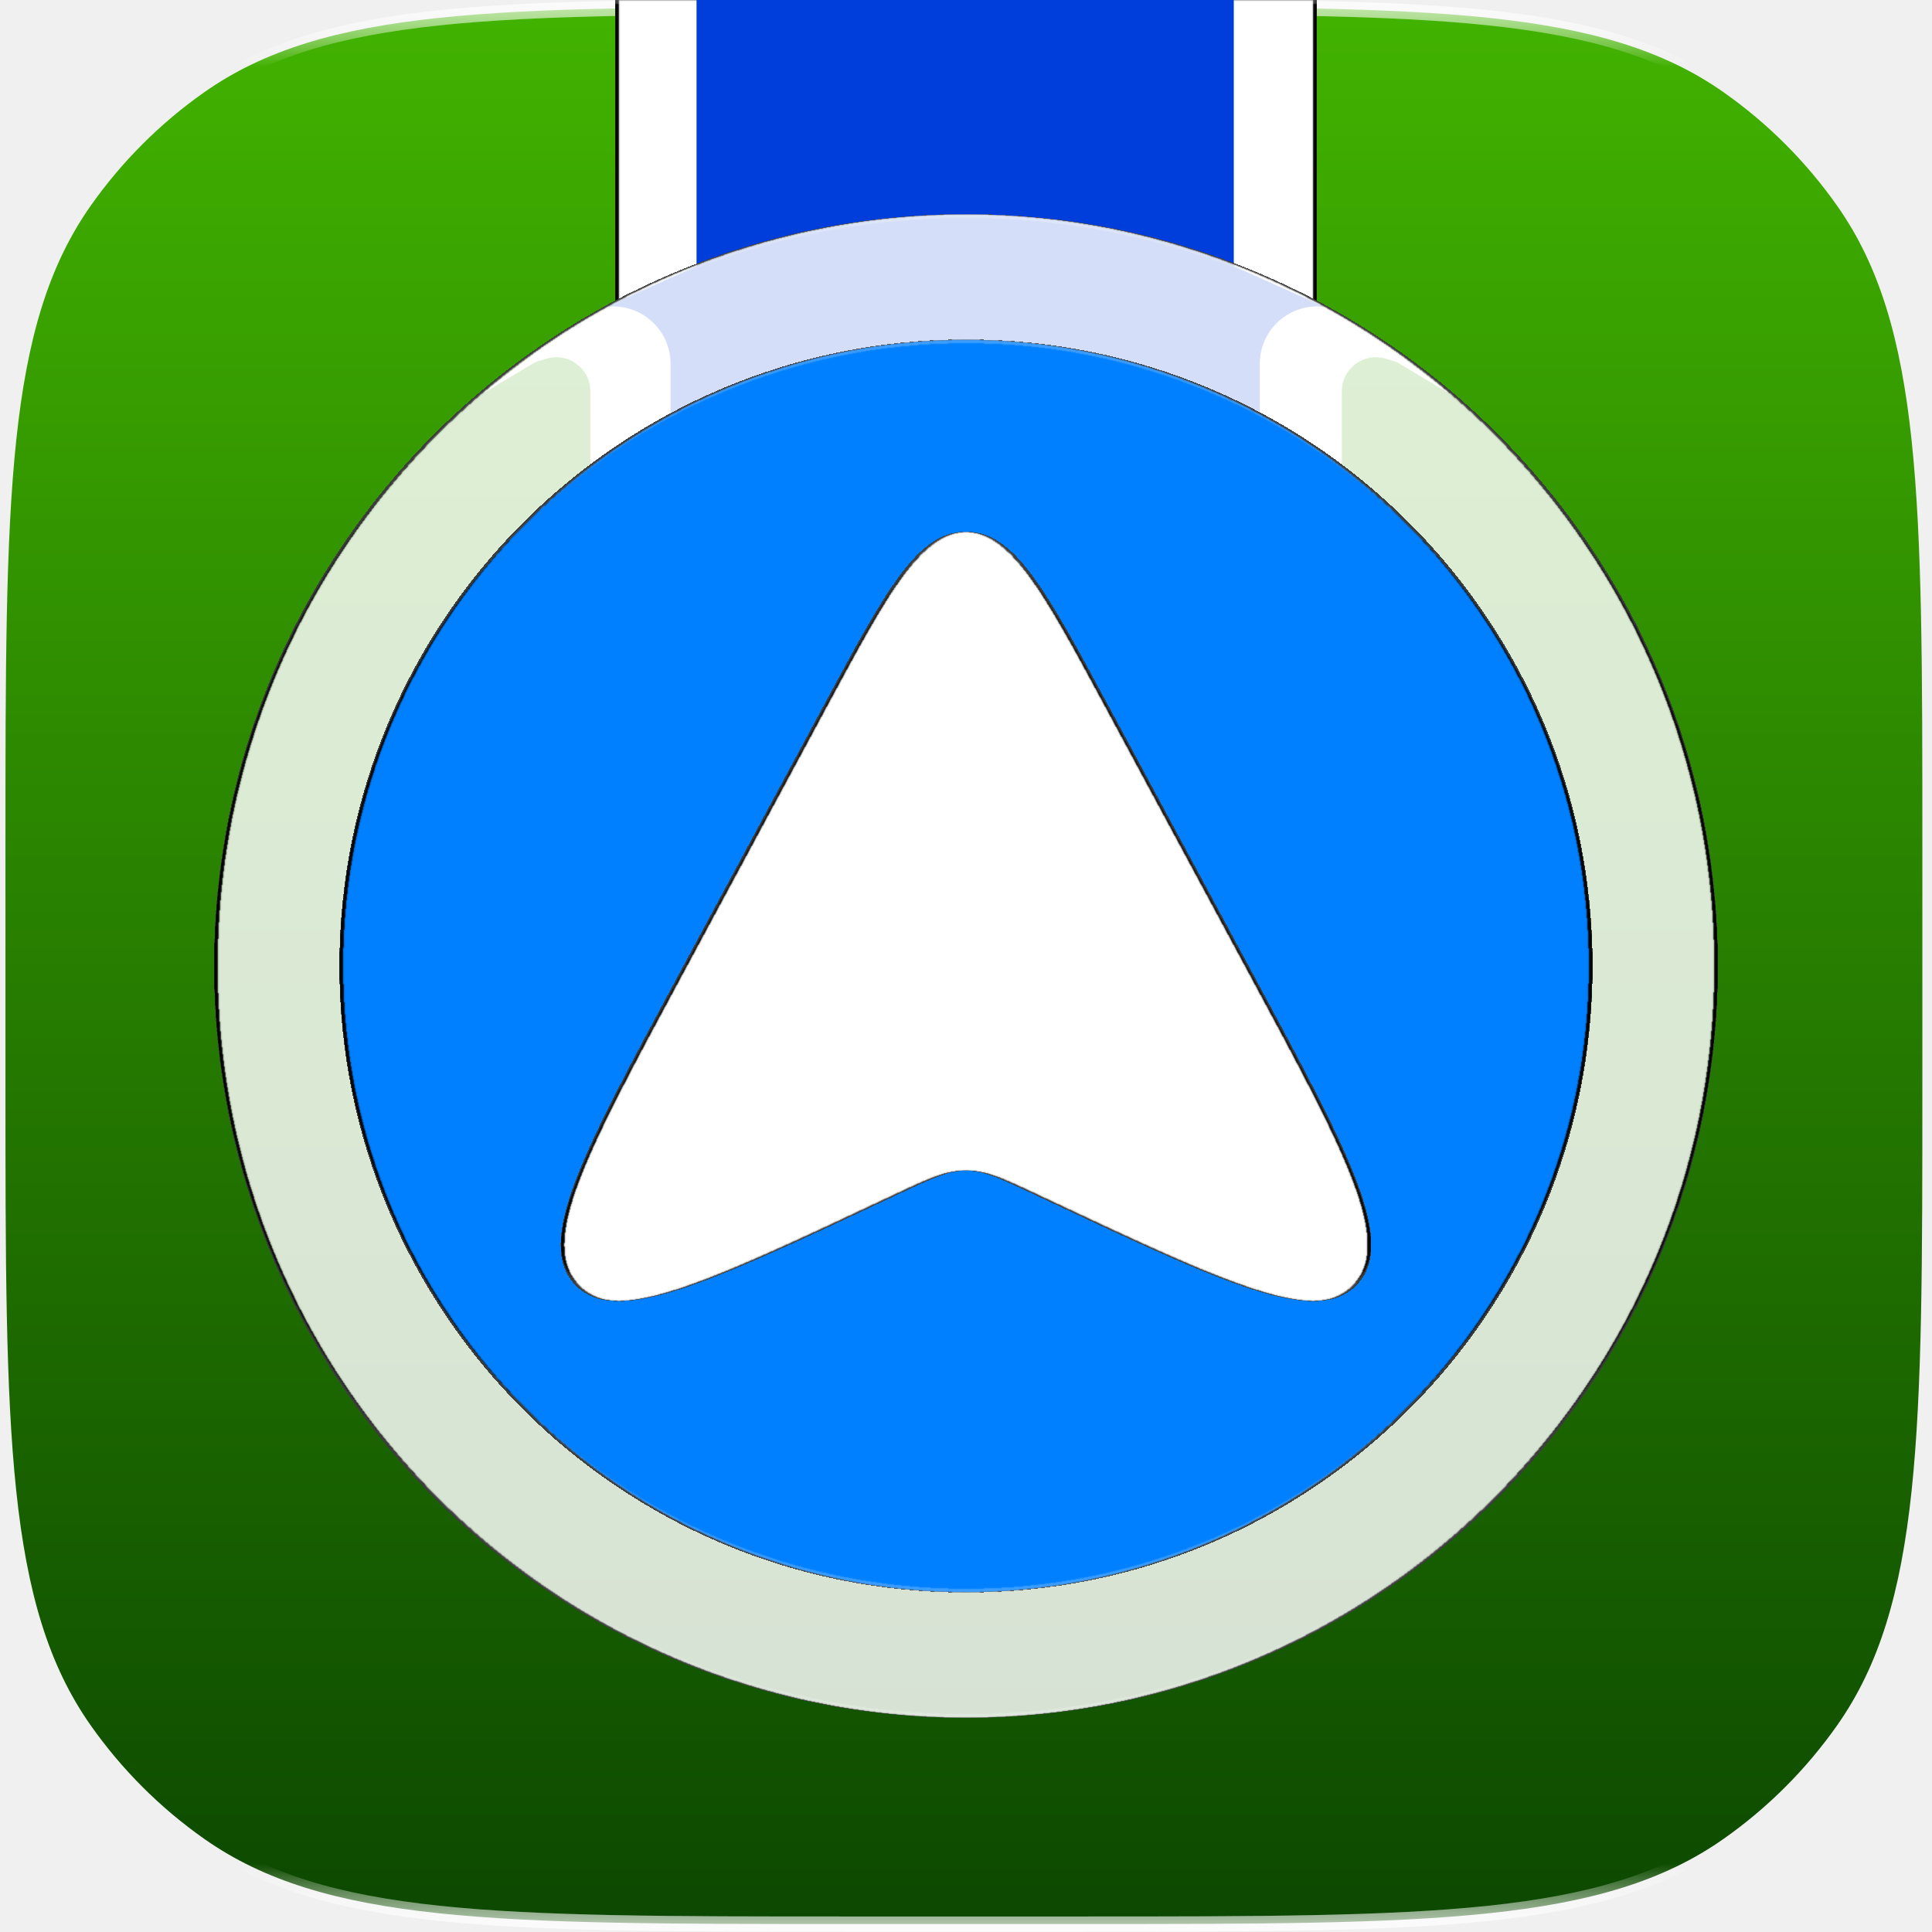
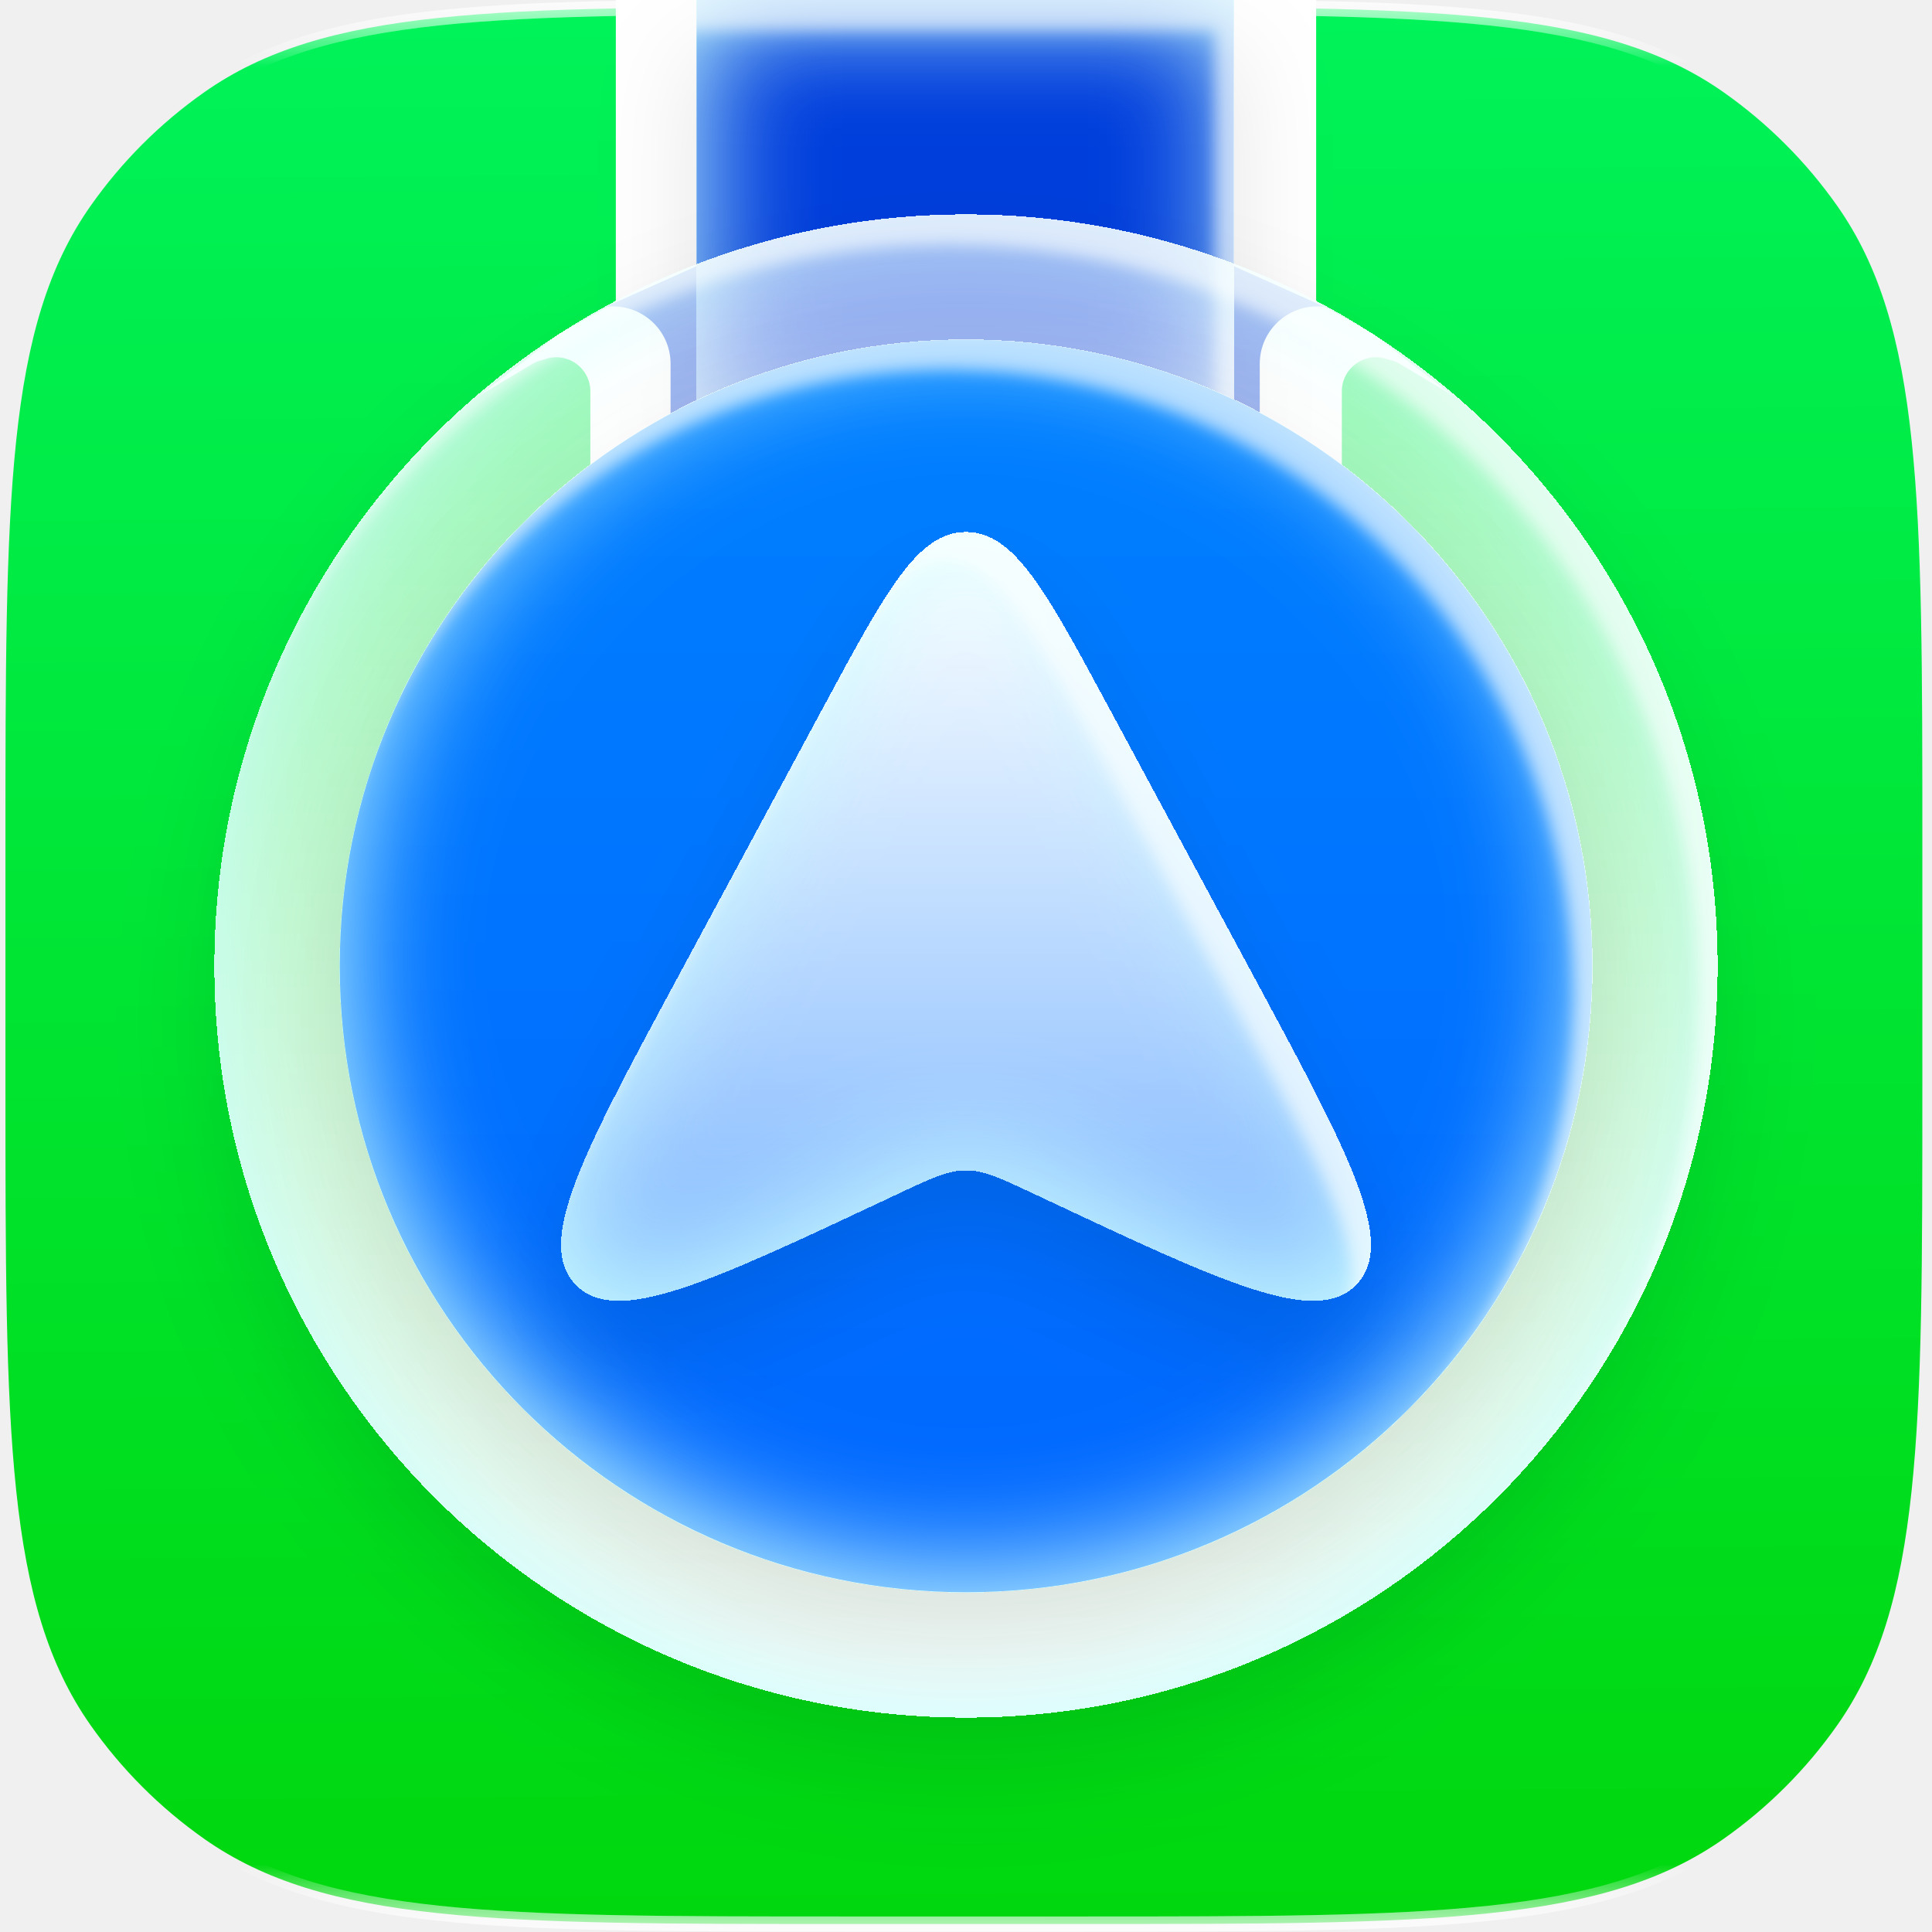
<svg xmlns="http://www.w3.org/2000/svg" width="512" height="512" viewBox="0 0 512 512" fill="none">
  <g clip-path="url(#clip0_597_483)">
-     <circle cx="256" cy="256" r="199.191" fill="url(#paint0_linear_597_483)" fill-opacity="0.56" />
-     <path d="M223.728 1.884H287.167C333.253 1.884 367.662 1.887 394.629 4.737C421.56 7.584 440.839 13.253 456.748 24.434C468.463 32.667 478.664 42.868 486.897 54.583C498.078 70.492 503.748 89.771 506.595 116.702C509.445 143.669 509.447 178.078 509.447 224.164V287.604C509.447 333.69 509.445 368.098 506.595 395.065C503.748 421.997 498.078 441.276 486.897 457.185C478.664 468.9 468.463 479.1 456.748 487.334C440.839 498.515 421.56 504.185 394.629 507.031C367.662 509.882 333.253 509.884 287.167 509.884H223.728C177.641 509.884 143.233 509.882 116.266 507.031C89.334 504.185 70.055 498.515 54.147 487.334C42.431 479.1 32.231 468.9 23.997 457.185C12.816 441.276 7.147 421.997 4.301 395.065C1.45 368.098 1.447 333.69 1.447 287.604V224.164C1.447 178.078 1.45 143.669 4.301 116.702C7.147 89.771 12.816 70.492 23.997 54.583C32.231 42.868 42.431 32.667 54.147 24.434C70.055 13.253 89.334 7.584 116.266 4.737C143.233 1.887 177.641 1.884 223.728 1.884Z" fill="url(#paint1_linear_597_483)" />
-     <path d="M223.728 1.884H287.167C333.253 1.884 367.662 1.887 394.629 4.737C421.56 7.584 440.839 13.253 456.748 24.434C468.463 32.667 478.664 42.868 486.897 54.583C498.078 70.492 503.748 89.771 506.595 116.702C509.445 143.669 509.447 178.078 509.447 224.164V287.604C509.447 333.69 509.445 368.098 506.595 395.065C503.748 421.997 498.078 441.276 486.897 457.185C478.664 468.9 468.463 479.1 456.748 487.334C440.839 498.515 421.56 504.185 394.629 507.031C367.662 509.882 333.253 509.884 287.167 509.884H223.728C177.641 509.884 143.233 509.882 116.266 507.031C89.334 504.185 70.055 498.515 54.147 487.334C42.431 479.1 32.231 468.9 23.997 457.185C12.816 441.276 7.147 421.997 4.301 395.065C1.45 368.098 1.447 333.69 1.447 287.604V224.164C1.447 178.078 1.45 143.669 4.301 116.702C7.147 89.771 12.816 70.492 23.997 54.583C32.231 42.868 42.431 32.667 54.147 24.434C70.055 13.253 89.334 7.584 116.266 4.737C143.233 1.887 177.641 1.884 223.728 1.884Z" stroke="url(#paint2_linear_597_483)" stroke-width="4" />
-     <path d="M223.728 1.884H287.167C333.253 1.884 367.662 1.887 394.629 4.737C421.56 7.584 440.839 13.253 456.748 24.434C468.463 32.667 478.664 42.868 486.897 54.583C498.078 70.492 503.748 89.771 506.595 116.702C509.445 143.669 509.447 178.078 509.447 224.164V287.604C509.447 333.69 509.445 368.098 506.595 395.065C503.748 421.997 498.078 441.276 486.897 457.185C478.664 468.9 468.463 479.1 456.748 487.334C440.839 498.515 421.56 504.185 394.629 507.031C367.662 509.882 333.253 509.884 287.167 509.884H223.728C177.641 509.884 143.233 509.882 116.266 507.031C89.334 504.185 70.055 498.515 54.147 487.334C42.431 479.1 32.231 468.9 23.997 457.185C12.816 441.276 7.147 421.997 4.301 395.065C1.45 368.098 1.447 333.69 1.447 287.604V224.164C1.447 178.078 1.45 143.669 4.301 116.702C7.147 89.771 12.816 70.492 23.997 54.583C32.231 42.868 42.431 32.667 54.147 24.434C70.055 13.253 89.334 7.584 116.266 4.737C143.233 1.887 177.641 1.884 223.728 1.884Z" stroke="url(#paint3_linear_597_483)" stroke-width="4" />
-     <path d="M223.728 1.884H287.167C333.253 1.884 367.662 1.887 394.629 4.737C421.56 7.584 440.839 13.253 456.748 24.434C468.463 32.667 478.664 42.868 486.897 54.583C498.078 70.492 503.748 89.771 506.595 116.702C509.445 143.669 509.447 178.078 509.447 224.164V287.604C509.447 333.69 509.445 368.098 506.595 395.065C503.748 421.997 498.078 441.276 486.897 457.185C478.664 468.9 468.463 479.1 456.748 487.334C440.839 498.515 421.56 504.185 394.629 507.031C367.662 509.882 333.253 509.884 287.167 509.884H223.728C177.641 509.884 143.233 509.882 116.266 507.031C89.334 504.185 70.055 498.515 54.147 487.334C42.431 479.1 32.231 468.9 23.997 457.185C12.816 441.276 7.147 421.997 4.301 395.065C1.45 368.098 1.447 333.69 1.447 287.604V224.164C1.447 178.078 1.45 143.669 4.301 116.702C7.147 89.771 12.816 70.492 23.997 54.583C32.231 42.868 42.431 32.667 54.147 24.434C70.055 13.253 89.334 7.584 116.266 4.737C143.233 1.887 177.641 1.884 223.728 1.884Z" stroke="url(#paint4_linear_597_483)" stroke-width="4" />
-     <path d="M223.728 1.884H287.167C333.253 1.884 367.662 1.887 394.629 4.737C421.56 7.584 440.839 13.253 456.748 24.434C468.463 32.667 478.664 42.868 486.897 54.583C498.078 70.492 503.748 89.771 506.595 116.702C509.445 143.669 509.447 178.078 509.447 224.164V287.604C509.447 333.69 509.445 368.098 506.595 395.065C503.748 421.997 498.078 441.276 486.897 457.185C478.664 468.9 468.463 479.1 456.748 487.334C440.839 498.515 421.56 504.185 394.629 507.031C367.662 509.882 333.253 509.884 287.167 509.884H223.728C177.641 509.884 143.233 509.882 116.266 507.031C89.334 504.185 70.055 498.515 54.147 487.334C42.431 479.1 32.231 468.9 23.997 457.185C12.816 441.276 7.147 421.997 4.301 395.065C1.45 368.098 1.447 333.69 1.447 287.604V224.164C1.447 178.078 1.45 143.669 4.301 116.702C7.147 89.771 12.816 70.492 23.997 54.583C32.231 42.868 42.431 32.667 54.147 24.434C70.055 13.253 89.334 7.584 116.266 4.737C143.233 1.887 177.641 1.884 223.728 1.884Z" stroke="url(#paint5_linear_597_483)" stroke-width="4" />
-     <g filter="url(#filter0_iiii_597_483)">
-       <rect x="163.205" y="-61.465" width="185.59" height="426.76" fill="white" />
+     <path d="M223.726 1.884H287.165C333.251 1.884 367.66 1.887 394.627 4.737C421.558 7.584 440.837 13.253 456.746 24.434C468.461 32.667 478.662 42.868 486.896 54.583C498.076 70.492 503.746 89.771 506.593 116.702C509.443 143.669 509.445 178.078 509.445 224.164V287.604C509.445 333.69 509.443 368.098 506.593 395.065C503.746 421.997 498.076 441.276 486.896 457.185C478.662 468.9 468.461 479.1 456.746 487.334C440.837 498.515 421.558 504.185 394.627 507.031C367.66 509.882 333.251 509.884 287.165 509.884H223.726C177.639 509.884 143.231 509.882 116.264 507.031C89.332 504.185 70.053 498.515 54.145 487.334C42.429 479.1 32.229 468.9 23.995 457.185C12.814 441.276 7.146 421.997 4.299 395.065C1.448 368.098 1.445 333.69 1.445 287.604V224.164C1.445 178.078 1.448 143.669 4.299 116.702C7.146 89.771 12.814 70.492 23.995 54.583C32.229 42.868 42.429 32.667 54.145 24.434C70.053 13.253 89.332 7.584 116.264 4.737C143.231 1.887 177.639 1.884 223.726 1.884Z" fill="url(#paint0_linear_597_483)" />
+     <path d="M223.726 1.884H287.165C333.251 1.884 367.66 1.887 394.627 4.737C421.558 7.584 440.837 13.253 456.746 24.434C468.461 32.667 478.662 42.868 486.896 54.583C498.076 70.492 503.746 89.771 506.593 116.702C509.443 143.669 509.445 178.078 509.445 224.164V287.604C509.445 333.69 509.443 368.098 506.593 395.065C503.746 421.997 498.076 441.276 486.896 457.185C478.662 468.9 468.461 479.1 456.746 487.334C440.837 498.515 421.558 504.185 394.627 507.031C367.66 509.882 333.251 509.884 287.165 509.884H223.726C177.639 509.884 143.231 509.882 116.264 507.031C89.332 504.185 70.053 498.515 54.145 487.334C42.429 479.1 32.229 468.9 23.995 457.185C12.814 441.276 7.146 421.997 4.299 395.065C1.448 368.098 1.445 333.69 1.445 287.604V224.164C1.445 178.078 1.448 143.669 4.299 116.702C7.146 89.771 12.814 70.492 23.995 54.583C32.229 42.868 42.429 32.667 54.145 24.434C70.053 13.253 89.332 7.584 116.264 4.737C143.231 1.887 177.639 1.884 223.726 1.884Z" stroke="url(#paint1_linear_597_483)" stroke-width="4" />
+     <path d="M223.726 1.884H287.165C333.251 1.884 367.66 1.887 394.627 4.737C421.558 7.584 440.837 13.253 456.746 24.434C468.461 32.667 478.662 42.868 486.896 54.583C498.076 70.492 503.746 89.771 506.593 116.702C509.443 143.669 509.445 178.078 509.445 224.164V287.604C509.445 333.69 509.443 368.098 506.593 395.065C503.746 421.997 498.076 441.276 486.896 457.185C478.662 468.9 468.461 479.1 456.746 487.334C440.837 498.515 421.558 504.185 394.627 507.031C367.66 509.882 333.251 509.884 287.165 509.884H223.726C177.639 509.884 143.231 509.882 116.264 507.031C89.332 504.185 70.053 498.515 54.145 487.334C42.429 479.1 32.229 468.9 23.995 457.185C12.814 441.276 7.146 421.997 4.299 395.065C1.448 368.098 1.445 333.69 1.445 287.604V224.164C1.445 178.078 1.448 143.669 4.299 116.702C7.146 89.771 12.814 70.492 23.995 54.583C32.229 42.868 42.429 32.667 54.145 24.434C70.053 13.253 89.332 7.584 116.264 4.737C143.231 1.887 177.639 1.884 223.726 1.884Z" stroke="url(#paint2_linear_597_483)" stroke-width="4" />
+     <path d="M223.726 1.884H287.165C333.251 1.884 367.66 1.887 394.627 4.737C421.558 7.584 440.837 13.253 456.746 24.434C468.461 32.667 478.662 42.868 486.896 54.583C498.076 70.492 503.746 89.771 506.593 116.702C509.443 143.669 509.445 178.078 509.445 224.164V287.604C509.445 333.69 509.443 368.098 506.593 395.065C503.746 421.997 498.076 441.276 486.896 457.185C478.662 468.9 468.461 479.1 456.746 487.334C440.837 498.515 421.558 504.185 394.627 507.031C367.66 509.882 333.251 509.884 287.165 509.884H223.726C177.639 509.884 143.231 509.882 116.264 507.031C89.332 504.185 70.053 498.515 54.145 487.334C42.429 479.1 32.229 468.9 23.995 457.185C12.814 441.276 7.146 421.997 4.299 395.065C1.448 368.098 1.445 333.69 1.445 287.604V224.164C1.445 178.078 1.448 143.669 4.299 116.702C7.146 89.771 12.814 70.492 23.995 54.583C32.229 42.868 42.429 32.667 54.145 24.434C70.053 13.253 89.332 7.584 116.264 4.737C143.231 1.887 177.639 1.884 223.726 1.884Z" stroke="url(#paint3_linear_597_483)" stroke-width="4" />
+     <path d="M223.726 1.884H287.165C333.251 1.884 367.66 1.887 394.627 4.737C421.558 7.584 440.837 13.253 456.746 24.434C468.461 32.667 478.662 42.868 486.896 54.583C498.076 70.492 503.746 89.771 506.593 116.702C509.443 143.669 509.445 178.078 509.445 224.164V287.604C509.445 333.69 509.443 368.098 506.593 395.065C503.746 421.997 498.076 441.276 486.896 457.185C478.662 468.9 468.461 479.1 456.746 487.334C440.837 498.515 421.558 504.185 394.627 507.031C367.66 509.882 333.251 509.884 287.165 509.884H223.726C177.639 509.884 143.231 509.882 116.264 507.031C89.332 504.185 70.053 498.515 54.145 487.334C42.429 479.1 32.229 468.9 23.995 457.185C12.814 441.276 7.146 421.997 4.299 395.065C1.448 368.098 1.445 333.69 1.445 287.604V224.164C1.445 178.078 1.448 143.669 4.299 116.702C7.146 89.771 12.814 70.492 23.995 54.583C32.229 42.868 42.429 32.667 54.145 24.434C70.053 13.253 89.332 7.584 116.264 4.737C143.231 1.887 177.639 1.884 223.726 1.884Z" stroke="url(#paint4_linear_597_483)" stroke-width="4" />
+     <rect x="163.203" y="-61.465" width="185.59" height="426.76" fill="white" />
+     <path d="M325.406 72.074L342.484 76.516L363.976 88.582L385.046 104.857L370.825 96.347C370.384 96.083 369.912 95.874 369.421 95.726L367.226 95.063C361.435 93.316 355.6 97.65 355.6 103.698V125.961H325.406V72.074Z" fill="white" />
+     <path d="M186.641 72.074L169.563 76.516L148.071 88.582L127.001 104.857L141.222 96.347C141.663 96.083 142.134 95.874 142.626 95.726L144.821 95.063C150.612 93.316 156.447 97.65 156.447 103.698V125.961H186.641V72.074Z" fill="white" />
+     <path d="M299.648 62.277L320.715 67.718L351.138 81.359C342.001 80.087 333.848 87.183 333.848 96.409V99.454V125.961H299.648V62.277Z" fill="#003EDC" />
+     <path d="M211.91 62.277L190.844 67.718L160.42 81.359C169.557 80.087 177.711 87.183 177.711 96.409V99.454V125.961H211.91V62.277Z" fill="#003EDC" />
+     <g filter="url(#filter0_dii_597_483)">
+       <rect x="184.59" y="-61.465" width="142.379" height="187.426" fill="#003EDC" />
    </g>
-     <path d="M325.404 72.074L342.482 76.516L363.974 88.582L385.044 104.857L370.823 96.347C370.382 96.083 369.91 95.874 369.419 95.726L367.224 95.063C361.433 93.316 355.598 97.65 355.598 103.698V125.961H325.404V72.074Z" fill="white" />
-     <path d="M186.641 72.074L169.563 76.516L148.071 88.582L127.001 104.857L141.222 96.347C141.663 96.083 142.134 95.874 142.626 95.726L144.821 95.063C150.612 93.316 156.447 97.65 156.447 103.698V125.961H186.641V72.074Z" fill="white" />
-     <path d="M299.65 62.277L320.716 67.718L351.14 81.359C342.003 80.087 333.85 87.183 333.85 96.409V99.454V125.961H299.65V62.277Z" fill="#003EDC" />
-     <path d="M211.908 62.277L190.842 67.718L160.418 81.359C169.555 80.087 177.709 87.183 177.709 96.409V99.454V125.961H211.908V62.277Z" fill="#003EDC" />
-     <rect x="184.588" y="-61.465" width="142.379" height="187.426" fill="#003EDC" />
-     <g filter="url(#filter1_iiii_597_483)">
-       <circle cx="256" cy="256" r="199.191" fill="white" fill-opacity="0.83" />
+     <g filter="url(#filter1_dii_597_483)">
+       <circle cx="256" cy="256" r="199.191" fill="url(#paint5_linear_597_483)" shape-rendering="crispEdges" />
    </g>
-     <g filter="url(#filter2_iiii_597_483)">
-       <circle cx="256" cy="255.999" r="165.961" fill="#0080FF" />
+     <g filter="url(#filter2_dii_597_483)">
+       <circle cx="256" cy="256" r="165.961" fill="url(#paint6_linear_597_483)" />
    </g>
-     <g filter="url(#filter3_iiii_597_483)">
-       <path d="M218.312 187.19C234.917 156.384 243.22 140.982 256 140.982C268.779 140.982 277.082 156.384 293.687 187.19L332.03 258.324C357.47 305.519 370.19 329.116 359.546 340.361C348.902 351.605 324.642 340.197 276.124 317.382L274.218 316.486C265.261 312.273 260.782 310.167 256 310.167C251.217 310.167 246.739 312.273 237.781 316.486L235.875 317.382C187.357 340.197 163.098 351.605 152.453 340.361C141.809 329.116 154.529 305.519 179.969 258.324L218.312 187.19Z" fill="white" />
+     <g filter="url(#filter3_dii_597_483)">
+       <path d="M218.312 187.19C234.917 156.385 243.22 140.982 256 140.982C268.779 140.982 277.082 156.385 293.687 187.19L332.03 258.324C357.47 305.519 370.19 329.117 359.546 340.361C348.902 351.605 324.642 340.198 276.124 317.382L274.218 316.486C265.261 312.274 260.782 310.167 256 310.167C251.217 310.167 246.739 312.274 237.781 316.486L235.875 317.382C187.357 340.198 163.098 351.605 152.453 340.361C141.809 329.117 154.529 305.519 179.969 258.324L218.312 187.19Z" fill="url(#paint7_linear_597_483)" shape-rendering="crispEdges" />
    </g>
  </g>
  <defs>
-     <filter id="filter0_iiii_597_483" x="162.705" y="-61.965" width="186.59" height="427.76" filterUnits="userSpaceOnUse" color-interpolation-filters="sRGB">
+     <filter id="filter0_dii_597_483" x="157.49" y="-74.565" width="196.579" height="241.626" filterUnits="userSpaceOnUse" color-interpolation-filters="sRGB">
      <feFlood flood-opacity="0" result="BackgroundImageFix" />
-       <feBlend mode="normal" in="SourceGraphic" in2="BackgroundImageFix" result="shape" />
      <feColorMatrix in="SourceAlpha" type="matrix" values="0 0 0 0 0 0 0 0 0 0 0 0 0 0 0 0 0 0 127 0" result="hardAlpha" />
-       <feOffset dx="1" />
-       <feGaussianBlur stdDeviation="0.25" />
+       <feOffset dy="14" />
+       <feGaussianBlur stdDeviation="13.55" />
+       <feComposite in2="hardAlpha" operator="out" />
+       <feColorMatrix type="matrix" values="0 0 0 0 0 0 0 0 0 0 0 0 0 0 0 0 0 0 0.1 0" />
+       <feBlend mode="normal" in2="BackgroundImageFix" result="effect1_dropShadow_597_483" />
+       <feBlend mode="normal" in="SourceGraphic" in2="effect1_dropShadow_597_483" result="shape" />
+       <feColorMatrix in="SourceAlpha" type="matrix" values="0 0 0 0 0 0 0 0 0 0 0 0 0 0 0 0 0 0 127 0" result="hardAlpha" />
+       <feOffset dy="-4" />
+       <feGaussianBlur stdDeviation="16.2" />
      <feComposite in2="hardAlpha" operator="arithmetic" k2="-1" k3="1" />
-       <feColorMatrix type="matrix" values="0 0 0 0 0 0 0 0 0 0 0 0 0 0 0 0 0 0 1 0" />
-       <feBlend mode="normal" in2="shape" result="effect1_innerShadow_597_483" />
+       <feColorMatrix type="matrix" values="0 0 0 0 0.796 0 0 0 0 1 0 0 0 0 1 0 0 0 1 0" />
+       <feBlend mode="normal" in2="shape" result="effect2_innerShadow_597_483" />
      <feColorMatrix in="SourceAlpha" type="matrix" values="0 0 0 0 0 0 0 0 0 0 0 0 0 0 0 0 0 0 127 0" result="hardAlpha" />
-       <feOffset dx="-1" />
-       <feGaussianBlur stdDeviation="0.25" />
+       <feOffset dx="-5" dy="8" />
+       <feGaussianBlur stdDeviation="1.95" />
      <feComposite in2="hardAlpha" operator="arithmetic" k2="-1" k3="1" />
-       <feColorMatrix type="matrix" values="0 0 0 0 0 0 0 0 0 0 0 0 0 0 0 0 0 0 1 0" />
-       <feBlend mode="normal" in2="effect1_innerShadow_597_483" result="effect2_innerShadow_597_483" />
+       <feColorMatrix type="matrix" values="0 0 0 0 1 0 0 0 0 1 0 0 0 0 1 0 0 0 0.61 0" />
+       <feBlend mode="normal" in2="effect2_innerShadow_597_483" result="effect3_innerShadow_597_483" />
+     </filter>
+     <filter id="filter1_dii_597_483" x="29.709" y="43.709" width="452.583" height="452.582" filterUnits="userSpaceOnUse" color-interpolation-filters="sRGB">
+       <feFlood flood-opacity="0" result="BackgroundImageFix" />
      <feColorMatrix in="SourceAlpha" type="matrix" values="0 0 0 0 0 0 0 0 0 0 0 0 0 0 0 0 0 0 127 0" result="hardAlpha" />
-       <feOffset dy="1" />
-       <feGaussianBlur stdDeviation="0.25" />
+       <feOffset dy="14" />
+       <feGaussianBlur stdDeviation="13.55" />
+       <feComposite in2="hardAlpha" operator="out" />
+       <feColorMatrix type="matrix" values="0 0 0 0 0 0 0 0 0 0 0 0 0 0 0 0 0 0 0.1 0" />
+       <feBlend mode="normal" in2="BackgroundImageFix" result="effect1_dropShadow_597_483" />
+       <feBlend mode="normal" in="SourceGraphic" in2="effect1_dropShadow_597_483" result="shape" />
+       <feColorMatrix in="SourceAlpha" type="matrix" values="0 0 0 0 0 0 0 0 0 0 0 0 0 0 0 0 0 0 127 0" result="hardAlpha" />
+       <feOffset dy="-4" />
+       <feGaussianBlur stdDeviation="16.2" />
      <feComposite in2="hardAlpha" operator="arithmetic" k2="-1" k3="1" />
-       <feColorMatrix type="matrix" values="0 0 0 0 1 0 0 0 0 1 0 0 0 0 1 0 0 0 0.24 0" />
+       <feColorMatrix type="matrix" values="0 0 0 0 0.796 0 0 0 0 1 0 0 0 0 1 0 0 0 1 0" />
+       <feBlend mode="normal" in2="shape" result="effect2_innerShadow_597_483" />
+       <feColorMatrix in="SourceAlpha" type="matrix" values="0 0 0 0 0 0 0 0 0 0 0 0 0 0 0 0 0 0 127 0" result="hardAlpha" />
+       <feOffset dx="-5" dy="8" />
+       <feGaussianBlur stdDeviation="1.95" />
+       <feComposite in2="hardAlpha" operator="arithmetic" k2="-1" k3="1" />
+       <feColorMatrix type="matrix" values="0 0 0 0 1 0 0 0 0 1 0 0 0 0 1 0 0 0 0.61 0" />
      <feBlend mode="normal" in2="effect2_innerShadow_597_483" result="effect3_innerShadow_597_483" />
+     </filter>
+     <filter id="filter2_dii_597_483" x="62.939" y="76.939" width="386.122" height="386.122" filterUnits="userSpaceOnUse" color-interpolation-filters="sRGB">
+       <feFlood flood-opacity="0" result="BackgroundImageFix" />
      <feColorMatrix in="SourceAlpha" type="matrix" values="0 0 0 0 0 0 0 0 0 0 0 0 0 0 0 0 0 0 127 0" result="hardAlpha" />
-       <feOffset dy="-1" />
-       <feGaussianBlur stdDeviation="0.25" />
+       <feOffset dy="14" />
+       <feGaussianBlur stdDeviation="13.55" />
+       <feComposite in2="hardAlpha" operator="out" />
+       <feColorMatrix type="matrix" values="0 0 0 0 0 0 0 0 0 0 0 0 0 0 0 0 0 0 0.1 0" />
+       <feBlend mode="normal" in2="BackgroundImageFix" result="effect1_dropShadow_597_483" />
+       <feBlend mode="normal" in="SourceGraphic" in2="effect1_dropShadow_597_483" result="shape" />
+       <feColorMatrix in="SourceAlpha" type="matrix" values="0 0 0 0 0 0 0 0 0 0 0 0 0 0 0 0 0 0 127 0" result="hardAlpha" />
+       <feOffset dy="-4" />
+       <feGaussianBlur stdDeviation="16.2" />
      <feComposite in2="hardAlpha" operator="arithmetic" k2="-1" k3="1" />
-       <feColorMatrix type="matrix" values="0 0 0 0 1 0 0 0 0 1 0 0 0 0 1 0 0 0 0.24 0" />
-       <feBlend mode="normal" in2="effect3_innerShadow_597_483" result="effect4_innerShadow_597_483" />
+       <feColorMatrix type="matrix" values="0 0 0 0 0.796 0 0 0 0 1 0 0 0 0 1 0 0 0 1 0" />
+       <feBlend mode="normal" in2="shape" result="effect2_innerShadow_597_483" />
+       <feColorMatrix in="SourceAlpha" type="matrix" values="0 0 0 0 0 0 0 0 0 0 0 0 0 0 0 0 0 0 127 0" result="hardAlpha" />
+       <feOffset dx="-5" dy="8" />
+       <feGaussianBlur stdDeviation="1.95" />
+       <feComposite in2="hardAlpha" operator="arithmetic" k2="-1" k3="1" />
+       <feColorMatrix type="matrix" values="0 0 0 0 1 0 0 0 0 1 0 0 0 0 1 0 0 0 0.61 0" />
+       <feBlend mode="normal" in2="effect2_innerShadow_597_483" result="effect3_innerShadow_597_483" />
    </filter>
-     <filter id="filter1_iiii_597_483" x="56.309" y="56.309" width="399.383" height="399.382" filterUnits="userSpaceOnUse" color-interpolation-filters="sRGB">
+     <filter id="filter3_dii_597_483" x="121.58" y="127.882" width="268.841" height="257.955" filterUnits="userSpaceOnUse" color-interpolation-filters="sRGB">
      <feFlood flood-opacity="0" result="BackgroundImageFix" />
-       <feBlend mode="normal" in="SourceGraphic" in2="BackgroundImageFix" result="shape" />
      <feColorMatrix in="SourceAlpha" type="matrix" values="0 0 0 0 0 0 0 0 0 0 0 0 0 0 0 0 0 0 127 0" result="hardAlpha" />
-       <feOffset dx="1" />
-       <feGaussianBlur stdDeviation="0.25" />
+       <feOffset dy="14" />
+       <feGaussianBlur stdDeviation="13.55" />
+       <feComposite in2="hardAlpha" operator="out" />
+       <feColorMatrix type="matrix" values="0 0 0 0 0 0 0 0 0 0 0 0 0 0 0 0 0 0 0.1 0" />
+       <feBlend mode="normal" in2="BackgroundImageFix" result="effect1_dropShadow_597_483" />
+       <feBlend mode="normal" in="SourceGraphic" in2="effect1_dropShadow_597_483" result="shape" />
+       <feColorMatrix in="SourceAlpha" type="matrix" values="0 0 0 0 0 0 0 0 0 0 0 0 0 0 0 0 0 0 127 0" result="hardAlpha" />
+       <feOffset dy="-4" />
+       <feGaussianBlur stdDeviation="16.2" />
      <feComposite in2="hardAlpha" operator="arithmetic" k2="-1" k3="1" />
-       <feColorMatrix type="matrix" values="0 0 0 0 0 0 0 0 0 0 0 0 0 0 0 0 0 0 1 0" />
-       <feBlend mode="normal" in2="shape" result="effect1_innerShadow_597_483" />
+       <feColorMatrix type="matrix" values="0 0 0 0 0.796 0 0 0 0 1 0 0 0 0 1 0 0 0 1 0" />
+       <feBlend mode="normal" in2="shape" result="effect2_innerShadow_597_483" />
      <feColorMatrix in="SourceAlpha" type="matrix" values="0 0 0 0 0 0 0 0 0 0 0 0 0 0 0 0 0 0 127 0" result="hardAlpha" />
-       <feOffset dx="-1" />
-       <feGaussianBlur stdDeviation="0.25" />
+       <feOffset dx="-5" dy="8" />
+       <feGaussianBlur stdDeviation="1.95" />
      <feComposite in2="hardAlpha" operator="arithmetic" k2="-1" k3="1" />
-       <feColorMatrix type="matrix" values="0 0 0 0 0 0 0 0 0 0 0 0 0 0 0 0 0 0 1 0" />
-       <feBlend mode="normal" in2="effect1_innerShadow_597_483" result="effect2_innerShadow_597_483" />
-       <feColorMatrix in="SourceAlpha" type="matrix" values="0 0 0 0 0 0 0 0 0 0 0 0 0 0 0 0 0 0 127 0" result="hardAlpha" />
-       <feOffset dy="1" />
-       <feGaussianBlur stdDeviation="0.25" />
-       <feComposite in2="hardAlpha" operator="arithmetic" k2="-1" k3="1" />
-       <feColorMatrix type="matrix" values="0 0 0 0 1 0 0 0 0 1 0 0 0 0 1 0 0 0 0.24 0" />
+       <feColorMatrix type="matrix" values="0 0 0 0 1 0 0 0 0 1 0 0 0 0 1 0 0 0 0.61 0" />
      <feBlend mode="normal" in2="effect2_innerShadow_597_483" result="effect3_innerShadow_597_483" />
-       <feColorMatrix in="SourceAlpha" type="matrix" values="0 0 0 0 0 0 0 0 0 0 0 0 0 0 0 0 0 0 127 0" result="hardAlpha" />
-       <feOffset dy="-1" />
-       <feGaussianBlur stdDeviation="0.25" />
-       <feComposite in2="hardAlpha" operator="arithmetic" k2="-1" k3="1" />
-       <feColorMatrix type="matrix" values="0 0 0 0 1 0 0 0 0 1 0 0 0 0 1 0 0 0 0.24 0" />
-       <feBlend mode="normal" in2="effect3_innerShadow_597_483" result="effect4_innerShadow_597_483" />
    </filter>
-     <filter id="filter2_iiii_597_483" x="89.539" y="89.538" width="332.922" height="332.922" filterUnits="userSpaceOnUse" color-interpolation-filters="sRGB">
-       <feFlood flood-opacity="0" result="BackgroundImageFix" />
-       <feBlend mode="normal" in="SourceGraphic" in2="BackgroundImageFix" result="shape" />
-       <feColorMatrix in="SourceAlpha" type="matrix" values="0 0 0 0 0 0 0 0 0 0 0 0 0 0 0 0 0 0 127 0" result="hardAlpha" />
-       <feOffset dx="1" />
-       <feGaussianBlur stdDeviation="0.25" />
-       <feComposite in2="hardAlpha" operator="arithmetic" k2="-1" k3="1" />
-       <feColorMatrix type="matrix" values="0 0 0 0 0 0 0 0 0 0 0 0 0 0 0 0 0 0 1 0" />
-       <feBlend mode="normal" in2="shape" result="effect1_innerShadow_597_483" />
-       <feColorMatrix in="SourceAlpha" type="matrix" values="0 0 0 0 0 0 0 0 0 0 0 0 0 0 0 0 0 0 127 0" result="hardAlpha" />
-       <feOffset dx="-1" />
-       <feGaussianBlur stdDeviation="0.25" />
-       <feComposite in2="hardAlpha" operator="arithmetic" k2="-1" k3="1" />
-       <feColorMatrix type="matrix" values="0 0 0 0 0 0 0 0 0 0 0 0 0 0 0 0 0 0 1 0" />
-       <feBlend mode="normal" in2="effect1_innerShadow_597_483" result="effect2_innerShadow_597_483" />
-       <feColorMatrix in="SourceAlpha" type="matrix" values="0 0 0 0 0 0 0 0 0 0 0 0 0 0 0 0 0 0 127 0" result="hardAlpha" />
-       <feOffset dy="1" />
-       <feGaussianBlur stdDeviation="0.25" />
-       <feComposite in2="hardAlpha" operator="arithmetic" k2="-1" k3="1" />
-       <feColorMatrix type="matrix" values="0 0 0 0 1 0 0 0 0 1 0 0 0 0 1 0 0 0 0.24 0" />
-       <feBlend mode="normal" in2="effect2_innerShadow_597_483" result="effect3_innerShadow_597_483" />
-       <feColorMatrix in="SourceAlpha" type="matrix" values="0 0 0 0 0 0 0 0 0 0 0 0 0 0 0 0 0 0 127 0" result="hardAlpha" />
-       <feOffset dy="-1" />
-       <feGaussianBlur stdDeviation="0.25" />
-       <feComposite in2="hardAlpha" operator="arithmetic" k2="-1" k3="1" />
-       <feColorMatrix type="matrix" values="0 0 0 0 1 0 0 0 0 1 0 0 0 0 1 0 0 0 0.24 0" />
-       <feBlend mode="normal" in2="effect3_innerShadow_597_483" result="effect4_innerShadow_597_483" />
-     </filter>
-     <filter id="filter3_iiii_597_483" x="148.18" y="140.482" width="215.641" height="204.755" filterUnits="userSpaceOnUse" color-interpolation-filters="sRGB">
-       <feFlood flood-opacity="0" result="BackgroundImageFix" />
-       <feBlend mode="normal" in="SourceGraphic" in2="BackgroundImageFix" result="shape" />
-       <feColorMatrix in="SourceAlpha" type="matrix" values="0 0 0 0 0 0 0 0 0 0 0 0 0 0 0 0 0 0 127 0" result="hardAlpha" />
-       <feOffset dx="1" />
-       <feGaussianBlur stdDeviation="0.25" />
-       <feComposite in2="hardAlpha" operator="arithmetic" k2="-1" k3="1" />
-       <feColorMatrix type="matrix" values="0 0 0 0 0 0 0 0 0 0 0 0 0 0 0 0 0 0 1 0" />
-       <feBlend mode="normal" in2="shape" result="effect1_innerShadow_597_483" />
-       <feColorMatrix in="SourceAlpha" type="matrix" values="0 0 0 0 0 0 0 0 0 0 0 0 0 0 0 0 0 0 127 0" result="hardAlpha" />
-       <feOffset dx="-1" />
-       <feGaussianBlur stdDeviation="0.25" />
-       <feComposite in2="hardAlpha" operator="arithmetic" k2="-1" k3="1" />
-       <feColorMatrix type="matrix" values="0 0 0 0 0 0 0 0 0 0 0 0 0 0 0 0 0 0 1 0" />
-       <feBlend mode="normal" in2="effect1_innerShadow_597_483" result="effect2_innerShadow_597_483" />
-       <feColorMatrix in="SourceAlpha" type="matrix" values="0 0 0 0 0 0 0 0 0 0 0 0 0 0 0 0 0 0 127 0" result="hardAlpha" />
-       <feOffset dy="1" />
-       <feGaussianBlur stdDeviation="0.25" />
-       <feComposite in2="hardAlpha" operator="arithmetic" k2="-1" k3="1" />
-       <feColorMatrix type="matrix" values="0 0 0 0 1 0 0 0 0 1 0 0 0 0 1 0 0 0 0.24 0" />
-       <feBlend mode="normal" in2="effect2_innerShadow_597_483" result="effect3_innerShadow_597_483" />
-       <feColorMatrix in="SourceAlpha" type="matrix" values="0 0 0 0 0 0 0 0 0 0 0 0 0 0 0 0 0 0 127 0" result="hardAlpha" />
-       <feOffset dy="-1" />
-       <feGaussianBlur stdDeviation="0.25" />
-       <feComposite in2="hardAlpha" operator="arithmetic" k2="-1" k3="1" />
-       <feColorMatrix type="matrix" values="0 0 0 0 1 0 0 0 0 1 0 0 0 0 1 0 0 0 0.24 0" />
-       <feBlend mode="normal" in2="effect3_innerShadow_597_483" result="effect4_innerShadow_597_483" />
-     </filter>
-     <linearGradient id="paint0_linear_597_483" x1="256" y1="56.809" x2="256" y2="455.191" gradientUnits="userSpaceOnUse">
-       <stop stop-color="white" />
-       <stop offset="1" stop-color="white" />
+     <linearGradient id="paint0_linear_597_483" x1="253.52" y1="-0.109" x2="257.371" y2="511.877" gradientUnits="userSpaceOnUse">
+       <stop stop-color="#00F35A" />
+       <stop offset="1" stop-color="#00D70D" />
    </linearGradient>
-     <linearGradient id="paint1_linear_597_483" x1="255.447" y1="-0.116" x2="255.447" y2="511.884" gradientUnits="userSpaceOnUse">
-       <stop stop-color="#42B300" />
-       <stop offset="1" stop-color="#0C4800" />
-     </linearGradient>
-     <linearGradient id="paint2_linear_597_483" x1="255.447" y1="-0.116" x2="255.447" y2="511.884" gradientUnits="userSpaceOnUse">
+     <linearGradient id="paint1_linear_597_483" x1="255.445" y1="-0.116" x2="255.445" y2="511.884" gradientUnits="userSpaceOnUse">
      <stop stop-color="white" stop-opacity="0.48" />
      <stop offset="0.035" stop-color="white" stop-opacity="0" />
    </linearGradient>
-     <linearGradient id="paint3_linear_597_483" x1="255.447" y1="511.884" x2="255.447" y2="-0.116" gradientUnits="userSpaceOnUse">
+     <linearGradient id="paint2_linear_597_483" x1="255.445" y1="511.884" x2="255.445" y2="-0.116" gradientUnits="userSpaceOnUse">
      <stop stop-color="white" stop-opacity="0.48" />
      <stop offset="0.035" stop-color="white" stop-opacity="0" />
    </linearGradient>
-     <linearGradient id="paint4_linear_597_483" x1="255.447" y1="-0.116" x2="255.447" y2="511.884" gradientUnits="userSpaceOnUse">
+     <linearGradient id="paint3_linear_597_483" x1="255.445" y1="-0.116" x2="255.445" y2="511.884" gradientUnits="userSpaceOnUse">
      <stop stop-color="white" stop-opacity="0.48" />
      <stop offset="0.035" stop-color="white" stop-opacity="0" />
    </linearGradient>
-     <linearGradient id="paint5_linear_597_483" x1="255.447" y1="511.884" x2="255.447" y2="-0.116" gradientUnits="userSpaceOnUse">
+     <linearGradient id="paint4_linear_597_483" x1="255.445" y1="511.884" x2="255.445" y2="-0.116" gradientUnits="userSpaceOnUse">
      <stop stop-color="white" stop-opacity="0.48" />
      <stop offset="0.035" stop-color="white" stop-opacity="0" />
+     </linearGradient>
+     <linearGradient id="paint5_linear_597_483" x1="256" y1="56.809" x2="256" y2="455.191" gradientUnits="userSpaceOnUse">
+       <stop stop-color="white" stop-opacity="0.56" />
+       <stop offset="1" stop-color="white" />
+     </linearGradient>
+     <linearGradient id="paint6_linear_597_483" x1="256" y1="90.039" x2="256" y2="421.96" gradientUnits="userSpaceOnUse">
+       <stop stop-color="#0080FF" />
+       <stop offset="1" stop-color="#0066FF" />
+     </linearGradient>
+     <linearGradient id="paint7_linear_597_483" x1="256" y1="140.982" x2="256" y2="344.737" gradientUnits="userSpaceOnUse">
+       <stop stop-color="white" />
+       <stop offset="1" stop-color="white" stop-opacity="0.49" />
    </linearGradient>
    <clipPath id="clip0_597_483">
      <rect width="512" height="512" fill="white" />
    </clipPath>
  </defs>
</svg>
